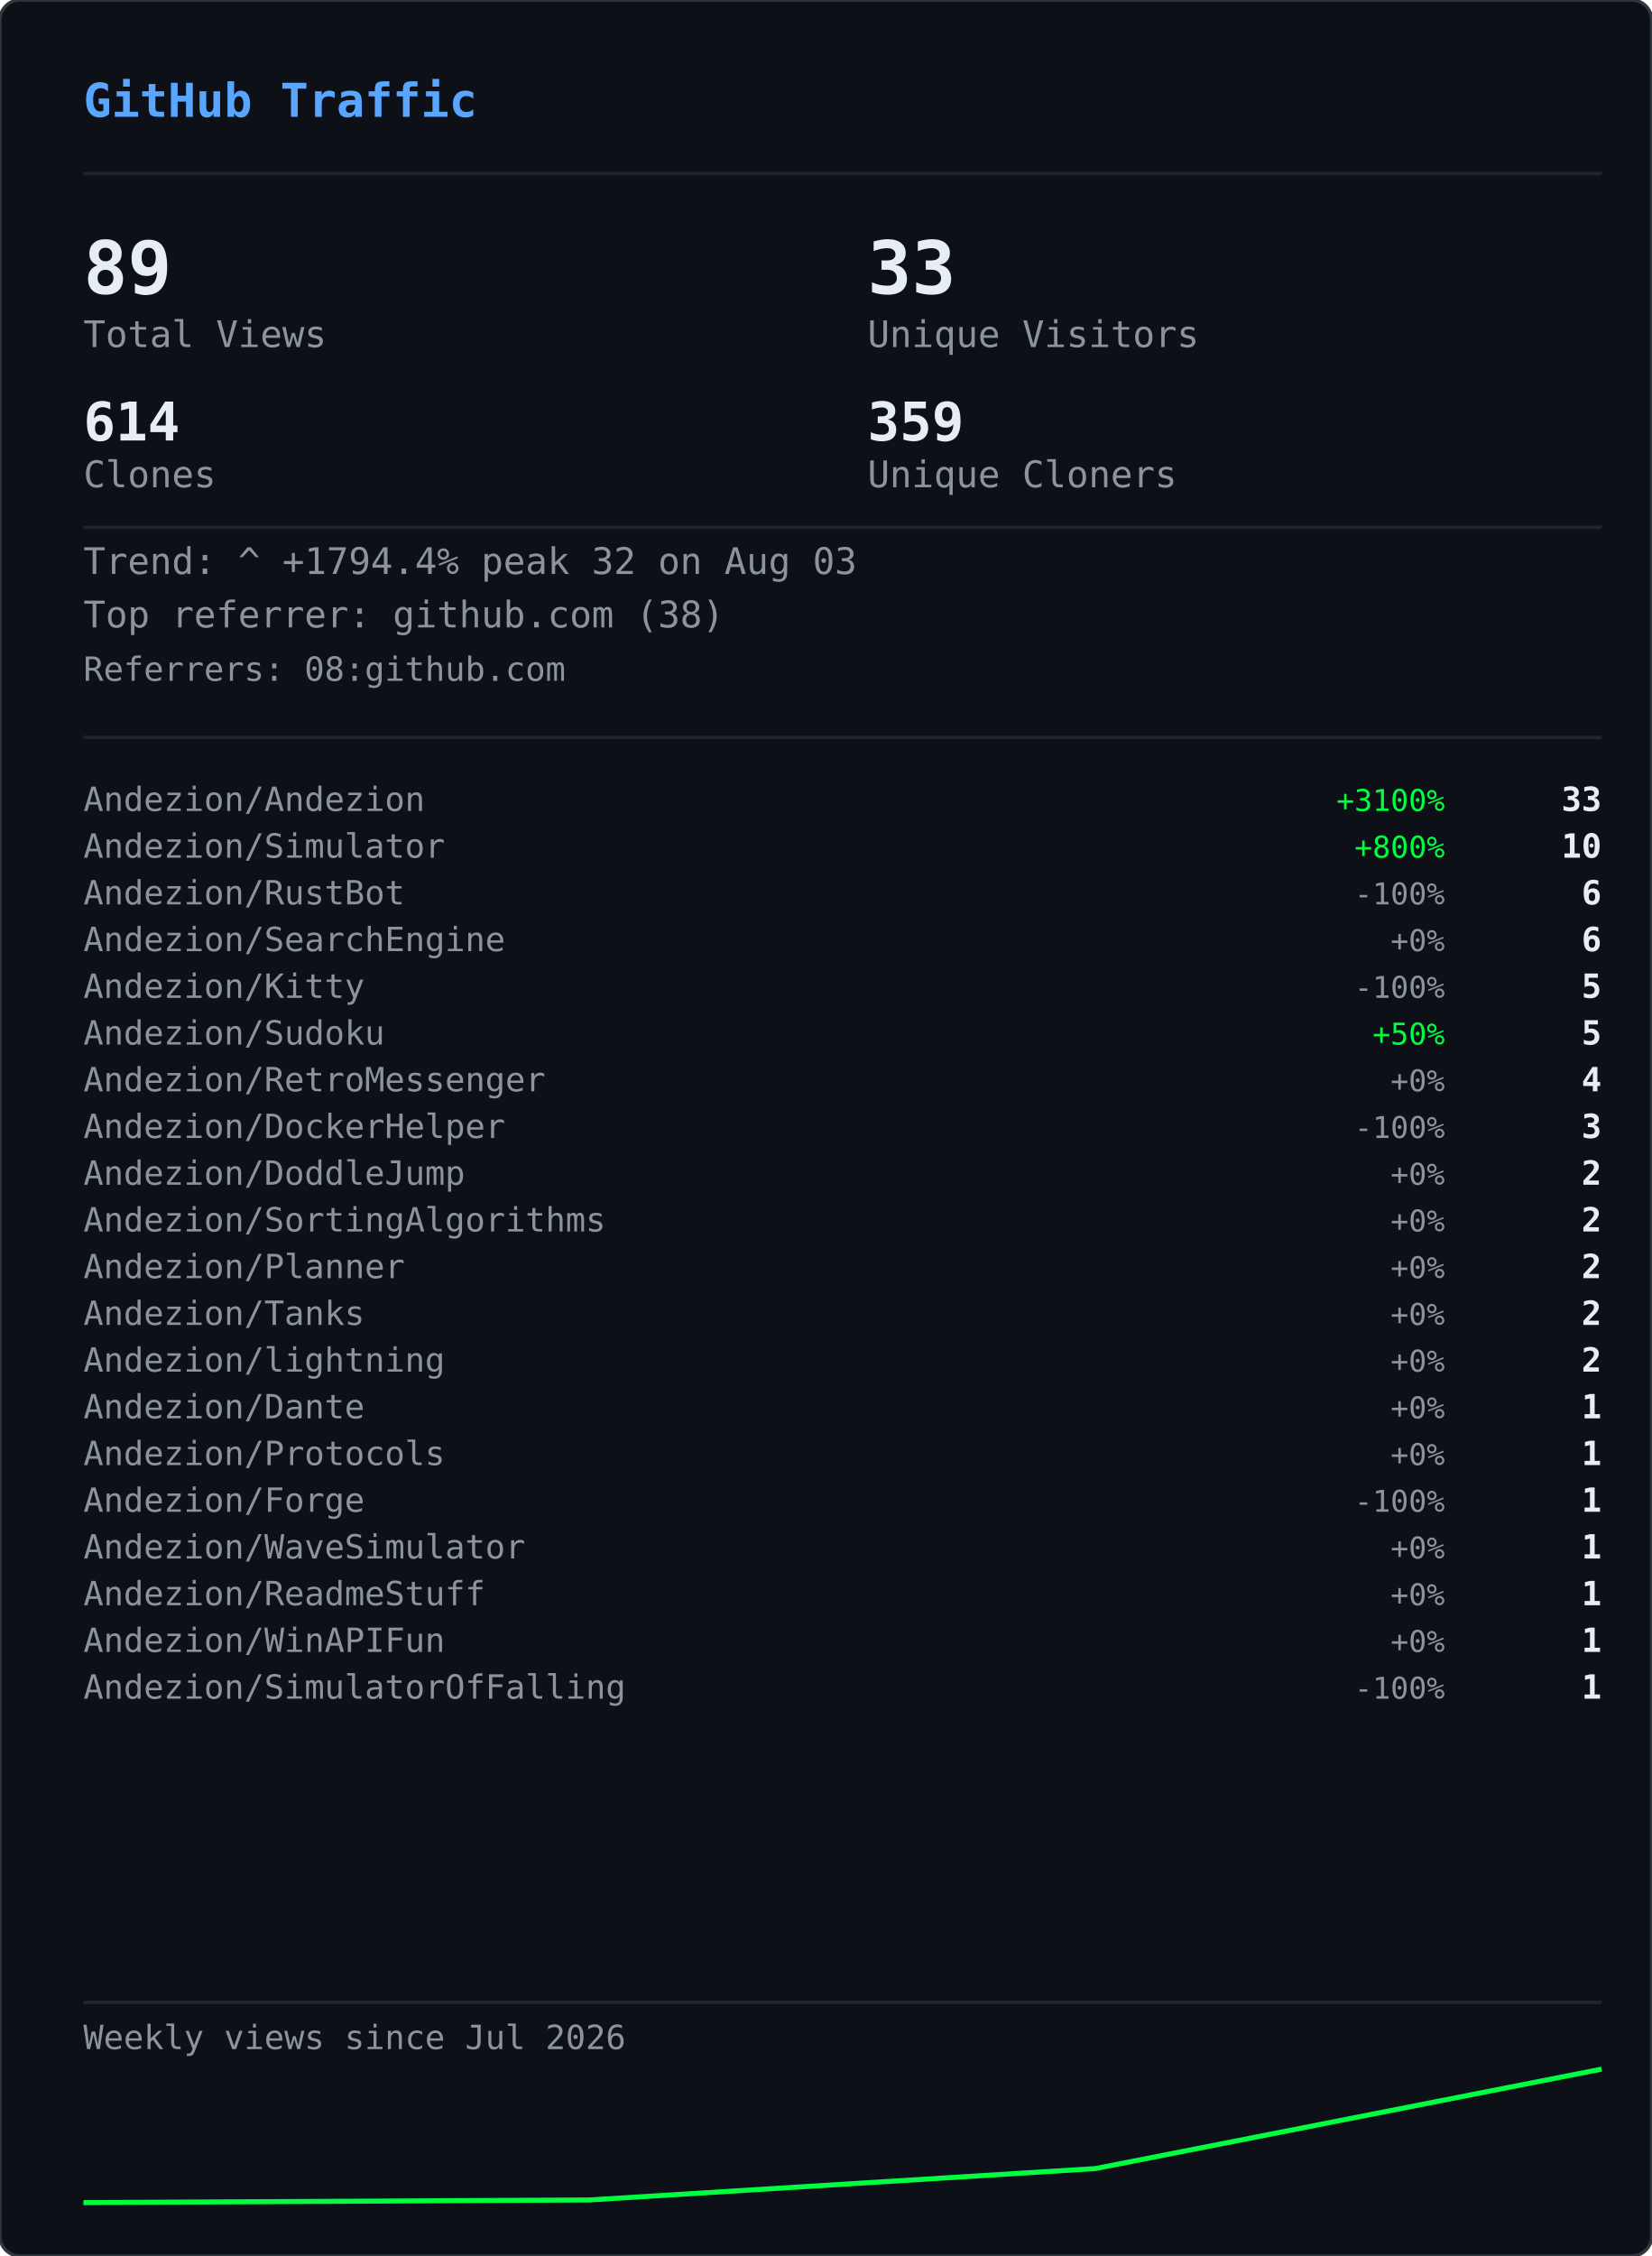
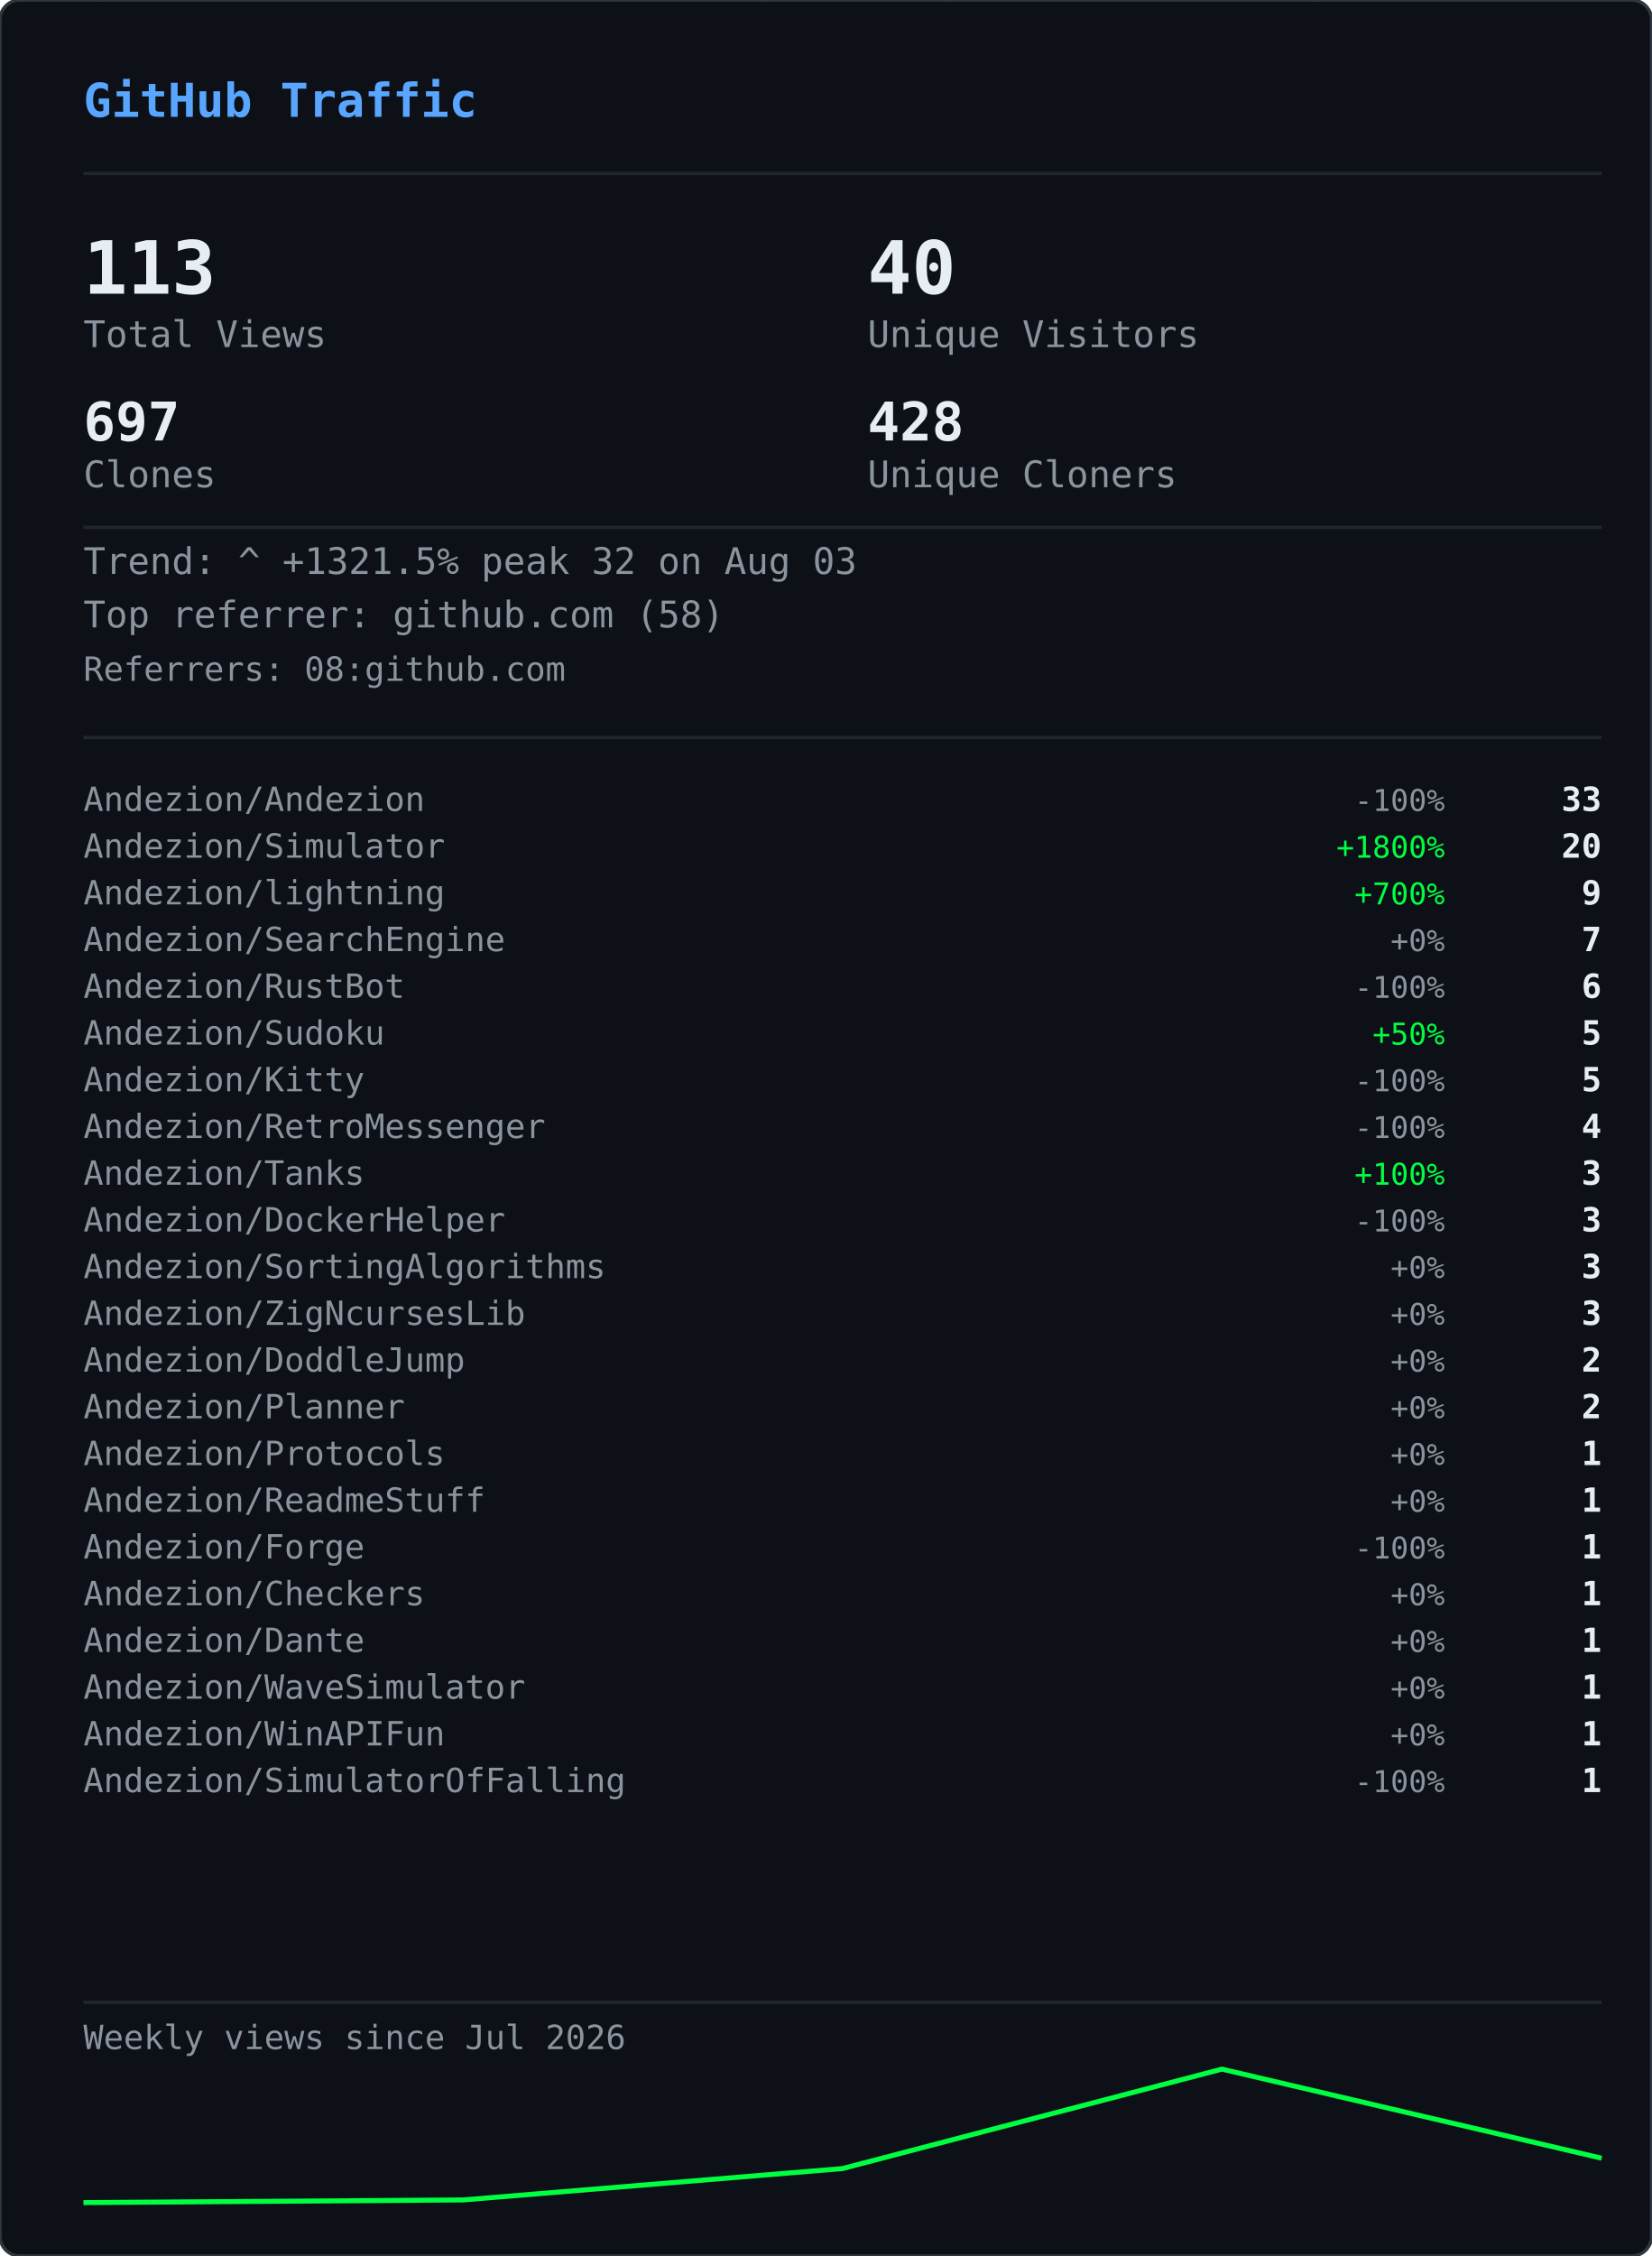
<svg xmlns="http://www.w3.org/2000/svg" width="495" height="676" viewBox="0 0 495 676">
  <defs>
    <clipPath id="gvs-clip">
      <rect width="495" height="676" rx="6" />
    </clipPath>
  </defs>
  <rect width="495" height="676" rx="6" fill="#0d1117" />
  <g clip-path="url(#gvs-clip)">
    <g opacity="0.22">
      <style>@keyframes gvs0{from{transform:translateY(-88px)}to{transform:translateY(690px)}}@keyframes gvs1{from{transform:translateY(-46px)}to{transform:translateY(690px)}}@keyframes gvs2{from{transform:translateY(-46px)}to{transform:translateY(690px)}}@keyframes gvs3{from{transform:translateY(-46px)}to{transform:translateY(690px)}}@keyframes gvs4{from{transform:translateY(-46px)}to{transform:translateY(690px)}}@keyframes gvs5{from{transform:translateY(-46px)}to{transform:translateY(690px)}}@keyframes gvs6{from{transform:translateY(-46px)}to{transform:translateY(690px)}}@keyframes gvs7{from{transform:translateY(-46px)}to{transform:translateY(690px)}}@keyframes gvs8{from{transform:translateY(-46px)}to{transform:translateY(690px)}}@keyframes gvs9{from{transform:translateY(-46px)}to{transform:translateY(690px)}}@keyframes gvs10{from{transform:translateY(-46px)}to{transform:translateY(690px)}}@keyframes gvs11{from{transform:translateY(-46px)}to{transform:translateY(690px)}}@keyframes gvs12{from{transform:translateY(-46px)}to{transform:translateY(690px)}}@keyframes gvs13{from{transform:translateY(-46px)}to{transform:translateY(690px)}}@keyframes gvs14{from{transform:translateY(-46px)}to{transform:translateY(690px)}}@keyframes gvs15{from{transform:translateY(-46px)}to{transform:translateY(690px)}}@keyframes gvs16{from{transform:translateY(-46px)}to{transform:translateY(690px)}}@keyframes gvs17{from{transform:translateY(-46px)}to{transform:translateY(690px)}}@keyframes gvs18{from{transform:translateY(-46px)}to{transform:translateY(690px)}}@keyframes gvs19{from{transform:translateY(-46px)}to{transform:translateY(690px)}}@keyframes gvs20{from{transform:translateY(-46px)}to{transform:translateY(690px)}}@keyframes gvs21{from{transform:translateY(-46px)}to{transform:translateY(690px)}}@keyframes gvs22{from{transform:translateY(-46px)}to{transform:translateY(690px)}}@keyframes gvs23{from{transform:translateY(-46px)}to{transform:translateY(690px)}}@keyframes gvs24{from{transform:translateY(-46px)}to{transform:translateY(690px)}}@keyframes gvs25{from{transform:translateY(-46px)}to{transform:translateY(690px)}}@keyframes gvs26{from{transform:translateY(-46px)}to{transform:translateY(690px)}}@keyframes gvs27{from{transform:translateY(-46px)}to{transform:translateY(690px)}}@keyframes gvs28{from{transform:translateY(-46px)}to{transform:translateY(690px)}}@keyframes gvs29{from{transform:translateY(-46px)}to{transform:translateY(690px)}}@keyframes gvs30{from{transform:translateY(-46px)}to{transform:translateY(690px)}}@keyframes gvs31{from{transform:translateY(-46px)}to{transform:translateY(690px)}}@keyframes gvs32{from{transform:translateY(-46px)}to{transform:translateY(690px)}}@keyframes gvs33{from{transform:translateY(-46px)}to{transform:translateY(690px)}}@keyframes gvs34{from{transform:translateY(-46px)}to{transform:translateY(690px)}}@keyframes gvs35{from{transform:translateY(-46px)}to{transform:translateY(690px)}}@keyframes gvs36{from{transform:translateY(-46px)}to{transform:translateY(690px)}}@keyframes gvs37{from{transform:translateY(-46px)}to{transform:translateY(690px)}}</style>
      <g style="animation:gvs0 1.67s linear infinite;animation-delay:-0.05s">
        <text x="137" y="0" font-family="monospace" font-size="12" fill="#00ff41">0</text>
        <text x="137" y="-14" font-family="monospace" font-size="12" fill="#00ff41" opacity="0.86">ﾂ</text>
        <text x="137" y="-28" font-family="monospace" font-size="12" fill="#00ff41" opacity="0.71">ｯ</text>
        <text x="137" y="-42" font-family="monospace" font-size="12" fill="#00ff41" opacity="0.57">ﾊ</text>
        <text x="137" y="-56" font-family="monospace" font-size="12" fill="#00ff41" opacity="0.43">ﾃ</text>
        <text x="137" y="-70" font-family="monospace" font-size="12" fill="#00ff41" opacity="0.29">ﾕ</text>
        <text x="137" y="-84" font-family="monospace" font-size="12" fill="#00ff41" opacity="0.14">ﾂ</text>
      </g>
      <g style="animation:gvs1 2.72s linear infinite;animation-delay:-1.68s">
        <text x="86" y="0" font-family="monospace" font-size="12" fill="#00ff41">ﾗ</text>
        <text x="86" y="-14" font-family="monospace" font-size="12" fill="#00ff41" opacity="0.75">ﾁ</text>
        <text x="86" y="-28" font-family="monospace" font-size="12" fill="#00ff41" opacity="0.50">ﾂ</text>
        <text x="86" y="-42" font-family="monospace" font-size="12" fill="#00ff41" opacity="0.25">ｳ</text>
      </g>
      <g style="animation:gvs2 3.03s linear infinite;animation-delay:-1.66s">
        <text x="281" y="0" font-family="monospace" font-size="12" fill="#00ff41">ｬ</text>
        <text x="281" y="-14" font-family="monospace" font-size="12" fill="#00ff41" opacity="0.75">ﾘ</text>
        <text x="281" y="-28" font-family="monospace" font-size="12" fill="#00ff41" opacity="0.50">1</text>
        <text x="281" y="-42" font-family="monospace" font-size="12" fill="#00ff41" opacity="0.25">ｬ</text>
      </g>
      <g style="animation:gvs3 2.69s linear infinite;animation-delay:-1.87s">
        <text x="224" y="0" font-family="monospace" font-size="12" fill="#00ff41">ｮ</text>
        <text x="224" y="-14" font-family="monospace" font-size="12" fill="#00ff41" opacity="0.75">ｴ</text>
        <text x="224" y="-28" font-family="monospace" font-size="12" fill="#00ff41" opacity="0.50">0</text>
        <text x="224" y="-42" font-family="monospace" font-size="12" fill="#00ff41" opacity="0.25">1</text>
      </g>
      <g style="animation:gvs4 2.88s linear infinite;animation-delay:-1.34s">
        <text x="460" y="0" font-family="monospace" font-size="12" fill="#00ff41">ｽ</text>
        <text x="460" y="-14" font-family="monospace" font-size="12" fill="#00ff41" opacity="0.75">4</text>
        <text x="460" y="-28" font-family="monospace" font-size="12" fill="#00ff41" opacity="0.50">ﾔ</text>
        <text x="460" y="-42" font-family="monospace" font-size="12" fill="#00ff41" opacity="0.25">5</text>
      </g>
      <g style="animation:gvs5 3.05s linear infinite;animation-delay:-2.98s">
        <text x="391" y="0" font-family="monospace" font-size="12" fill="#00ff41">ﾏ</text>
        <text x="391" y="-14" font-family="monospace" font-size="12" fill="#00ff41" opacity="0.75">ｮ</text>
        <text x="391" y="-28" font-family="monospace" font-size="12" fill="#00ff41" opacity="0.50">ｧ</text>
        <text x="391" y="-42" font-family="monospace" font-size="12" fill="#00ff41" opacity="0.25">ｩ</text>
      </g>
      <g style="animation:gvs6 3.03s linear infinite;animation-delay:-1.35s">
        <text x="143" y="0" font-family="monospace" font-size="12" fill="#00ff41">4</text>
        <text x="143" y="-14" font-family="monospace" font-size="12" fill="#00ff41" opacity="0.75">ﾈ</text>
        <text x="143" y="-28" font-family="monospace" font-size="12" fill="#00ff41" opacity="0.50">ｼ</text>
        <text x="143" y="-42" font-family="monospace" font-size="12" fill="#00ff41" opacity="0.25">ﾖ</text>
      </g>
      <g style="animation:gvs7 2.40s linear infinite;animation-delay:-0.96s">
        <text x="325" y="0" font-family="monospace" font-size="12" fill="#00ff41">ﾐ</text>
        <text x="325" y="-14" font-family="monospace" font-size="12" fill="#00ff41" opacity="0.75">0</text>
        <text x="325" y="-28" font-family="monospace" font-size="12" fill="#00ff41" opacity="0.50">ﾁ</text>
        <text x="325" y="-42" font-family="monospace" font-size="12" fill="#00ff41" opacity="0.25">ﾊ</text>
      </g>
      <g style="animation:gvs8 2.71s linear infinite;animation-delay:-1.26s">
        <text x="421" y="0" font-family="monospace" font-size="12" fill="#00ff41">ｾ</text>
        <text x="421" y="-14" font-family="monospace" font-size="12" fill="#00ff41" opacity="0.75">ｿ</text>
        <text x="421" y="-28" font-family="monospace" font-size="12" fill="#00ff41" opacity="0.50">ｧ</text>
        <text x="421" y="-42" font-family="monospace" font-size="12" fill="#00ff41" opacity="0.25">ﾐ</text>
      </g>
      <g style="animation:gvs9 3.12s linear infinite;animation-delay:-1.28s">
        <text x="429" y="0" font-family="monospace" font-size="12" fill="#00ff41">ｫ</text>
        <text x="429" y="-14" font-family="monospace" font-size="12" fill="#00ff41" opacity="0.75">ﾕ</text>
        <text x="429" y="-28" font-family="monospace" font-size="12" fill="#00ff41" opacity="0.50">ﾛ</text>
        <text x="429" y="-42" font-family="monospace" font-size="12" fill="#00ff41" opacity="0.25">ﾀ</text>
      </g>
      <g style="animation:gvs10 2.42s linear infinite;animation-delay:-0.51s">
        <text x="16" y="0" font-family="monospace" font-size="12" fill="#00ff41">ｭ</text>
        <text x="16" y="-14" font-family="monospace" font-size="12" fill="#00ff41" opacity="0.75">ﾏ</text>
        <text x="16" y="-28" font-family="monospace" font-size="12" fill="#00ff41" opacity="0.50">1</text>
        <text x="16" y="-42" font-family="monospace" font-size="12" fill="#00ff41" opacity="0.25">7</text>
      </g>
      <g style="animation:gvs11 1.93s linear infinite;animation-delay:-1.90s">
        <text x="410" y="0" font-family="monospace" font-size="12" fill="#00ff41">ｶ</text>
        <text x="410" y="-14" font-family="monospace" font-size="12" fill="#00ff41" opacity="0.75">ﾛ</text>
        <text x="410" y="-28" font-family="monospace" font-size="12" fill="#00ff41" opacity="0.50">ﾉ</text>
        <text x="410" y="-42" font-family="monospace" font-size="12" fill="#00ff41" opacity="0.25">ﾎ</text>
      </g>
      <g style="animation:gvs12 2.03s linear infinite;animation-delay:-0.87s">
        <text x="236" y="0" font-family="monospace" font-size="12" fill="#00ff41">3</text>
        <text x="236" y="-14" font-family="monospace" font-size="12" fill="#00ff41" opacity="0.75">ｵ</text>
        <text x="236" y="-28" font-family="monospace" font-size="12" fill="#00ff41" opacity="0.50">ﾑ</text>
        <text x="236" y="-42" font-family="monospace" font-size="12" fill="#00ff41" opacity="0.25">0</text>
      </g>
      <g style="animation:gvs13 1.99s linear infinite;animation-delay:-0.99s">
        <text x="477" y="0" font-family="monospace" font-size="12" fill="#00ff41">ｵ</text>
        <text x="477" y="-14" font-family="monospace" font-size="12" fill="#00ff41" opacity="0.75">1</text>
        <text x="477" y="-28" font-family="monospace" font-size="12" fill="#00ff41" opacity="0.50">ﾄ</text>
        <text x="477" y="-42" font-family="monospace" font-size="12" fill="#00ff41" opacity="0.25">ﾄ</text>
      </g>
      <g style="animation:gvs14 1.69s linear infinite;animation-delay:-1.24s">
        <text x="427" y="0" font-family="monospace" font-size="12" fill="#00ff41">ﾒ</text>
        <text x="427" y="-14" font-family="monospace" font-size="12" fill="#00ff41" opacity="0.75">ﾓ</text>
        <text x="427" y="-28" font-family="monospace" font-size="12" fill="#00ff41" opacity="0.50">ﾝ</text>
        <text x="427" y="-42" font-family="monospace" font-size="12" fill="#00ff41" opacity="0.25">ﾔ</text>
      </g>
      <g style="animation:gvs15 3.00s linear infinite;animation-delay:-1.14s">
        <text x="211" y="0" font-family="monospace" font-size="12" fill="#00ff41">7</text>
        <text x="211" y="-14" font-family="monospace" font-size="12" fill="#00ff41" opacity="0.75">ｿ</text>
        <text x="211" y="-28" font-family="monospace" font-size="12" fill="#00ff41" opacity="0.50">8</text>
        <text x="211" y="-42" font-family="monospace" font-size="12" fill="#00ff41" opacity="0.25">ﾜ</text>
      </g>
      <g style="animation:gvs16 3.08s linear infinite;animation-delay:-0.54s">
        <text x="447" y="0" font-family="monospace" font-size="12" fill="#00ff41">3</text>
        <text x="447" y="-14" font-family="monospace" font-size="12" fill="#00ff41" opacity="0.75">ｹ</text>
        <text x="447" y="-28" font-family="monospace" font-size="12" fill="#00ff41" opacity="0.50">ﾑ</text>
        <text x="447" y="-42" font-family="monospace" font-size="12" fill="#00ff41" opacity="0.25">ｱ</text>
      </g>
      <g style="animation:gvs17 2.12s linear infinite;animation-delay:-2.03s">
        <text x="22" y="0" font-family="monospace" font-size="12" fill="#00ff41">ｹ</text>
        <text x="22" y="-14" font-family="monospace" font-size="12" fill="#00ff41" opacity="0.75">2</text>
        <text x="22" y="-28" font-family="monospace" font-size="12" fill="#00ff41" opacity="0.50">ｬ</text>
        <text x="22" y="-42" font-family="monospace" font-size="12" fill="#00ff41" opacity="0.25">ﾉ</text>
      </g>
      <g style="animation:gvs18 1.96s linear infinite;animation-delay:-0.15s">
        <text x="449" y="0" font-family="monospace" font-size="12" fill="#00ff41">ﾋ</text>
        <text x="449" y="-14" font-family="monospace" font-size="12" fill="#00ff41" opacity="0.75">ｼ</text>
        <text x="449" y="-28" font-family="monospace" font-size="12" fill="#00ff41" opacity="0.50">ﾀ</text>
        <text x="449" y="-42" font-family="monospace" font-size="12" fill="#00ff41" opacity="0.25">ﾀ</text>
      </g>
      <g style="animation:gvs19 2.67s linear infinite;animation-delay:-1.19s">
        <text x="242" y="0" font-family="monospace" font-size="12" fill="#00ff41">9</text>
        <text x="242" y="-14" font-family="monospace" font-size="12" fill="#00ff41" opacity="0.75">ﾈ</text>
        <text x="242" y="-28" font-family="monospace" font-size="12" fill="#00ff41" opacity="0.50">ﾃ</text>
        <text x="242" y="-42" font-family="monospace" font-size="12" fill="#00ff41" opacity="0.25">ﾆ</text>
      </g>
      <g style="animation:gvs20 1.99s linear infinite;animation-delay:-1.62s">
        <text x="473" y="0" font-family="monospace" font-size="12" fill="#00ff41">6</text>
        <text x="473" y="-14" font-family="monospace" font-size="12" fill="#00ff41" opacity="0.75">ﾁ</text>
        <text x="473" y="-28" font-family="monospace" font-size="12" fill="#00ff41" opacity="0.50">ﾉ</text>
        <text x="473" y="-42" font-family="monospace" font-size="12" fill="#00ff41" opacity="0.25">ﾐ</text>
      </g>
      <g style="animation:gvs21 3.11s linear infinite;animation-delay:-0.23s">
        <text x="265" y="0" font-family="monospace" font-size="12" fill="#00ff41">ﾎ</text>
        <text x="265" y="-14" font-family="monospace" font-size="12" fill="#00ff41" opacity="0.75">ﾖ</text>
        <text x="265" y="-28" font-family="monospace" font-size="12" fill="#00ff41" opacity="0.50">ｦ</text>
        <text x="265" y="-42" font-family="monospace" font-size="12" fill="#00ff41" opacity="0.25">8</text>
      </g>
      <g style="animation:gvs22 2.01s linear infinite;animation-delay:-1.99s">
        <text x="33" y="0" font-family="monospace" font-size="12" fill="#00ff41">ﾂ</text>
        <text x="33" y="-14" font-family="monospace" font-size="12" fill="#00ff41" opacity="0.75">ｿ</text>
        <text x="33" y="-28" font-family="monospace" font-size="12" fill="#00ff41" opacity="0.50">ﾄ</text>
        <text x="33" y="-42" font-family="monospace" font-size="12" fill="#00ff41" opacity="0.25">ｿ</text>
      </g>
      <g style="animation:gvs23 1.90s linear infinite;animation-delay:-0.11s">
        <text x="438" y="0" font-family="monospace" font-size="12" fill="#00ff41">ﾍ</text>
        <text x="438" y="-14" font-family="monospace" font-size="12" fill="#00ff41" opacity="0.75">ｲ</text>
        <text x="438" y="-28" font-family="monospace" font-size="12" fill="#00ff41" opacity="0.50">ﾔ</text>
        <text x="438" y="-42" font-family="monospace" font-size="12" fill="#00ff41" opacity="0.25">ｱ</text>
      </g>
      <g style="animation:gvs24 2.10s linear infinite;animation-delay:-1.65s">
        <text x="333" y="0" font-family="monospace" font-size="12" fill="#00ff41">ｳ</text>
        <text x="333" y="-14" font-family="monospace" font-size="12" fill="#00ff41" opacity="0.75">ｶ</text>
        <text x="333" y="-28" font-family="monospace" font-size="12" fill="#00ff41" opacity="0.50">ﾝ</text>
        <text x="333" y="-42" font-family="monospace" font-size="12" fill="#00ff41" opacity="0.25">7</text>
      </g>
      <g style="animation:gvs25 1.60s linear infinite;animation-delay:-1.24s">
        <text x="332" y="0" font-family="monospace" font-size="12" fill="#00ff41">ｧ</text>
        <text x="332" y="-14" font-family="monospace" font-size="12" fill="#00ff41" opacity="0.75">0</text>
        <text x="332" y="-28" font-family="monospace" font-size="12" fill="#00ff41" opacity="0.50">ｩ</text>
        <text x="332" y="-42" font-family="monospace" font-size="12" fill="#00ff41" opacity="0.25">6</text>
      </g>
      <g style="animation:gvs26 1.99s linear infinite;animation-delay:-1.57s">
        <text x="436" y="0" font-family="monospace" font-size="12" fill="#00ff41">ﾁ</text>
        <text x="436" y="-14" font-family="monospace" font-size="12" fill="#00ff41" opacity="0.75">0</text>
        <text x="436" y="-28" font-family="monospace" font-size="12" fill="#00ff41" opacity="0.50">ﾂ</text>
        <text x="436" y="-42" font-family="monospace" font-size="12" fill="#00ff41" opacity="0.25">6</text>
      </g>
      <g style="animation:gvs27 2.09s linear infinite;animation-delay:-1.30s">
        <text x="106" y="0" font-family="monospace" font-size="12" fill="#00ff41">ﾉ</text>
        <text x="106" y="-14" font-family="monospace" font-size="12" fill="#00ff41" opacity="0.75">1</text>
        <text x="106" y="-28" font-family="monospace" font-size="12" fill="#00ff41" opacity="0.50">5</text>
        <text x="106" y="-42" font-family="monospace" font-size="12" fill="#00ff41" opacity="0.25">ﾔ</text>
      </g>
      <g style="animation:gvs28 1.71s linear infinite;animation-delay:-0.96s">
        <text x="186" y="0" font-family="monospace" font-size="12" fill="#00ff41">ｱ</text>
        <text x="186" y="-14" font-family="monospace" font-size="12" fill="#00ff41" opacity="0.75">7</text>
        <text x="186" y="-28" font-family="monospace" font-size="12" fill="#00ff41" opacity="0.50">ﾝ</text>
        <text x="186" y="-42" font-family="monospace" font-size="12" fill="#00ff41" opacity="0.25">ｫ</text>
      </g>
      <g style="animation:gvs29 2.08s linear infinite;animation-delay:-1.95s">
        <text x="392" y="0" font-family="monospace" font-size="12" fill="#00ff41">ﾈ</text>
        <text x="392" y="-14" font-family="monospace" font-size="12" fill="#00ff41" opacity="0.75">3</text>
        <text x="392" y="-28" font-family="monospace" font-size="12" fill="#00ff41" opacity="0.50">5</text>
        <text x="392" y="-42" font-family="monospace" font-size="12" fill="#00ff41" opacity="0.25">ﾐ</text>
      </g>
      <g style="animation:gvs30 2.34s linear infinite;animation-delay:-1.70s">
        <text x="21" y="0" font-family="monospace" font-size="12" fill="#00ff41">ﾋ</text>
        <text x="21" y="-14" font-family="monospace" font-size="12" fill="#00ff41" opacity="0.75">ﾂ</text>
        <text x="21" y="-28" font-family="monospace" font-size="12" fill="#00ff41" opacity="0.50">ﾄ</text>
        <text x="21" y="-42" font-family="monospace" font-size="12" fill="#00ff41" opacity="0.25">ﾃ</text>
      </g>
      <g style="animation:gvs31 3.17s linear infinite;animation-delay:-2.99s">
        <text x="380" y="0" font-family="monospace" font-size="12" fill="#00ff41">9</text>
        <text x="380" y="-14" font-family="monospace" font-size="12" fill="#00ff41" opacity="0.75">ﾗ</text>
        <text x="380" y="-28" font-family="monospace" font-size="12" fill="#00ff41" opacity="0.50">1</text>
        <text x="380" y="-42" font-family="monospace" font-size="12" fill="#00ff41" opacity="0.25">ﾉ</text>
      </g>
      <g style="animation:gvs32 2.11s linear infinite;animation-delay:-0.42s">
        <text x="175" y="0" font-family="monospace" font-size="12" fill="#00ff41">ﾏ</text>
        <text x="175" y="-14" font-family="monospace" font-size="12" fill="#00ff41" opacity="0.75">ﾜ</text>
        <text x="175" y="-28" font-family="monospace" font-size="12" fill="#00ff41" opacity="0.50">ｬ</text>
        <text x="175" y="-42" font-family="monospace" font-size="12" fill="#00ff41" opacity="0.25">ｼ</text>
      </g>
      <g style="animation:gvs33 2.00s linear infinite;animation-delay:-0.21s">
        <text x="27" y="0" font-family="monospace" font-size="12" fill="#00ff41">ｷ</text>
        <text x="27" y="-14" font-family="monospace" font-size="12" fill="#00ff41" opacity="0.75">ｬ</text>
        <text x="27" y="-28" font-family="monospace" font-size="12" fill="#00ff41" opacity="0.50">ﾔ</text>
        <text x="27" y="-42" font-family="monospace" font-size="12" fill="#00ff41" opacity="0.25">ｸ</text>
      </g>
      <g style="animation:gvs34 2.44s linear infinite;animation-delay:-0.28s">
        <text x="118" y="0" font-family="monospace" font-size="12" fill="#00ff41">ｸ</text>
        <text x="118" y="-14" font-family="monospace" font-size="12" fill="#00ff41" opacity="0.75">2</text>
        <text x="118" y="-28" font-family="monospace" font-size="12" fill="#00ff41" opacity="0.50">ﾋ</text>
        <text x="118" y="-42" font-family="monospace" font-size="12" fill="#00ff41" opacity="0.25">2</text>
      </g>
      <g style="animation:gvs35 2.06s linear infinite;animation-delay:-1.93s">
        <text x="199" y="0" font-family="monospace" font-size="12" fill="#00ff41">ｾ</text>
        <text x="199" y="-14" font-family="monospace" font-size="12" fill="#00ff41" opacity="0.75">ｷ</text>
        <text x="199" y="-28" font-family="monospace" font-size="12" fill="#00ff41" opacity="0.50">ﾙ</text>
        <text x="199" y="-42" font-family="monospace" font-size="12" fill="#00ff41" opacity="0.25">ｳ</text>
      </g>
      <g style="animation:gvs36 2.01s linear infinite;animation-delay:-1.97s">
        <text x="443" y="0" font-family="monospace" font-size="12" fill="#00ff41">3</text>
        <text x="443" y="-14" font-family="monospace" font-size="12" fill="#00ff41" opacity="0.75">ﾄ</text>
        <text x="443" y="-28" font-family="monospace" font-size="12" fill="#00ff41" opacity="0.50">ﾚ</text>
        <text x="443" y="-42" font-family="monospace" font-size="12" fill="#00ff41" opacity="0.25">0</text>
      </g>
      <g style="animation:gvs37 2.30s linear infinite;animation-delay:-0.53s">
        <text x="172" y="0" font-family="monospace" font-size="12" fill="#00ff41">ﾚ</text>
        <text x="172" y="-14" font-family="monospace" font-size="12" fill="#00ff41" opacity="0.75">ｬ</text>
        <text x="172" y="-28" font-family="monospace" font-size="12" fill="#00ff41" opacity="0.50">ﾄ</text>
        <text x="172" y="-42" font-family="monospace" font-size="12" fill="#00ff41" opacity="0.25">ｭ</text>
      </g>
    </g>
  </g>
  <rect width="495" height="676" rx="6" fill="none" stroke="#30363d" stroke-width="1" />
  <text x="25" y="35" font-family="monospace" font-size="14" font-weight="600" fill="#58a6ff">GitHub Traffic</text>
  <line x1="25" y1="52" x2="480" y2="52" stroke="#21262d" stroke-width="1" />
-   <text x="25" y="88" font-family="monospace" font-size="22" font-weight="700" fill="#e6edf3">89</text>
+   <text x="25" y="88" font-family="monospace" font-size="22" font-weight="700" fill="#e6edf3">113</text>
  <text x="25" y="104" font-family="monospace" font-size="11" fill="#8b949e">Total Views</text>
-   <text x="260" y="88" font-family="monospace" font-size="22" font-weight="700" fill="#e6edf3">33</text>
+   <text x="260" y="88" font-family="monospace" font-size="22" font-weight="700" fill="#e6edf3">40</text>
  <text x="260" y="104" font-family="monospace" font-size="11" fill="#8b949e">Unique Visitors</text>
-   <text x="25" y="132" font-family="monospace" font-size="16" font-weight="700" fill="#e6edf3">614</text>
+   <text x="25" y="132" font-family="monospace" font-size="16" font-weight="700" fill="#e6edf3">697</text>
  <text x="25" y="146" font-family="monospace" font-size="11" fill="#8b949e">Clones</text>
-   <text x="260" y="132" font-family="monospace" font-size="16" font-weight="700" fill="#e6edf3">359</text>
+   <text x="260" y="132" font-family="monospace" font-size="16" font-weight="700" fill="#e6edf3">428</text>
  <text x="260" y="146" font-family="monospace" font-size="11" fill="#8b949e">Unique Cloners</text>
  <line x1="25" y1="158" x2="480" y2="158" stroke="#21262d" stroke-width="1" />
-   <text x="25" y="172" font-family="monospace" font-size="11" fill="#8b949e">Trend: ^ +1794.4%  peak 32 on Aug 03</text>
-   <text x="25" y="188" font-family="monospace" font-size="11" fill="#8b949e">Top referrer: github.com (38)</text>
+   <text x="25" y="172" font-family="monospace" font-size="11" fill="#8b949e">Trend: ^ +1321.5%  peak 32 on Aug 03</text>
+   <text x="25" y="188" font-family="monospace" font-size="11" fill="#8b949e">Top referrer: github.com (58)</text>
  <text x="25" y="204" font-family="monospace" font-size="10" fill="#8b949e">Referrers: 08:github.com</text>
  <line x1="25" y1="221" x2="480" y2="221" stroke="#21262d" stroke-width="1" />
  <text x="25" y="243" font-family="monospace" font-size="10" fill="#8b949e">Andezion/Andezion</text>
-   <text x="433" y="243" font-family="monospace" font-size="9" fill="#00ff41" text-anchor="end">+3100%</text>
+   <text x="433" y="243" font-family="monospace" font-size="9" fill="#8b949e" text-anchor="end">-100%</text>
  <text x="480" y="243" font-family="monospace" font-size="10" font-weight="600" fill="#e6edf3" text-anchor="end">33</text>
  <text x="25" y="257" font-family="monospace" font-size="10" fill="#8b949e">Andezion/Simulator</text>
-   <text x="433" y="257" font-family="monospace" font-size="9" fill="#00ff41" text-anchor="end">+800%</text>
-   <text x="480" y="257" font-family="monospace" font-size="10" font-weight="600" fill="#e6edf3" text-anchor="end">10</text>
-   <text x="25" y="271" font-family="monospace" font-size="10" fill="#8b949e">Andezion/RustBot</text>
-   <text x="433" y="271" font-family="monospace" font-size="9" fill="#8b949e" text-anchor="end">-100%</text>
-   <text x="480" y="271" font-family="monospace" font-size="10" font-weight="600" fill="#e6edf3" text-anchor="end">6</text>
+   <text x="433" y="257" font-family="monospace" font-size="9" fill="#00ff41" text-anchor="end">+1800%</text>
+   <text x="480" y="257" font-family="monospace" font-size="10" font-weight="600" fill="#e6edf3" text-anchor="end">20</text>
+   <text x="25" y="271" font-family="monospace" font-size="10" fill="#8b949e">Andezion/lightning</text>
+   <text x="433" y="271" font-family="monospace" font-size="9" fill="#00ff41" text-anchor="end">+700%</text>
+   <text x="480" y="271" font-family="monospace" font-size="10" font-weight="600" fill="#e6edf3" text-anchor="end">9</text>
  <text x="25" y="285" font-family="monospace" font-size="10" fill="#8b949e">Andezion/SearchEngine</text>
  <text x="433" y="285" font-family="monospace" font-size="9" fill="#8b949e" text-anchor="end">+0%</text>
-   <text x="480" y="285" font-family="monospace" font-size="10" font-weight="600" fill="#e6edf3" text-anchor="end">6</text>
-   <text x="25" y="299" font-family="monospace" font-size="10" fill="#8b949e">Andezion/Kitty</text>
+   <text x="480" y="285" font-family="monospace" font-size="10" font-weight="600" fill="#e6edf3" text-anchor="end">7</text>
+   <text x="25" y="299" font-family="monospace" font-size="10" fill="#8b949e">Andezion/RustBot</text>
  <text x="433" y="299" font-family="monospace" font-size="9" fill="#8b949e" text-anchor="end">-100%</text>
-   <text x="480" y="299" font-family="monospace" font-size="10" font-weight="600" fill="#e6edf3" text-anchor="end">5</text>
+   <text x="480" y="299" font-family="monospace" font-size="10" font-weight="600" fill="#e6edf3" text-anchor="end">6</text>
  <text x="25" y="313" font-family="monospace" font-size="10" fill="#8b949e">Andezion/Sudoku</text>
  <text x="433" y="313" font-family="monospace" font-size="9" fill="#00ff41" text-anchor="end">+50%</text>
  <text x="480" y="313" font-family="monospace" font-size="10" font-weight="600" fill="#e6edf3" text-anchor="end">5</text>
-   <text x="25" y="327" font-family="monospace" font-size="10" fill="#8b949e">Andezion/RetroMessenger</text>
-   <text x="433" y="327" font-family="monospace" font-size="9" fill="#8b949e" text-anchor="end">+0%</text>
-   <text x="480" y="327" font-family="monospace" font-size="10" font-weight="600" fill="#e6edf3" text-anchor="end">4</text>
-   <text x="25" y="341" font-family="monospace" font-size="10" fill="#8b949e">Andezion/DockerHelper</text>
+   <text x="25" y="327" font-family="monospace" font-size="10" fill="#8b949e">Andezion/Kitty</text>
+   <text x="433" y="327" font-family="monospace" font-size="9" fill="#8b949e" text-anchor="end">-100%</text>
+   <text x="480" y="327" font-family="monospace" font-size="10" font-weight="600" fill="#e6edf3" text-anchor="end">5</text>
+   <text x="25" y="341" font-family="monospace" font-size="10" fill="#8b949e">Andezion/RetroMessenger</text>
  <text x="433" y="341" font-family="monospace" font-size="9" fill="#8b949e" text-anchor="end">-100%</text>
-   <text x="480" y="341" font-family="monospace" font-size="10" font-weight="600" fill="#e6edf3" text-anchor="end">3</text>
-   <text x="25" y="355" font-family="monospace" font-size="10" fill="#8b949e">Andezion/DoddleJump</text>
-   <text x="433" y="355" font-family="monospace" font-size="9" fill="#8b949e" text-anchor="end">+0%</text>
-   <text x="480" y="355" font-family="monospace" font-size="10" font-weight="600" fill="#e6edf3" text-anchor="end">2</text>
-   <text x="25" y="369" font-family="monospace" font-size="10" fill="#8b949e">Andezion/SortingAlgorithms</text>
-   <text x="433" y="369" font-family="monospace" font-size="9" fill="#8b949e" text-anchor="end">+0%</text>
-   <text x="480" y="369" font-family="monospace" font-size="10" font-weight="600" fill="#e6edf3" text-anchor="end">2</text>
-   <text x="25" y="383" font-family="monospace" font-size="10" fill="#8b949e">Andezion/Planner</text>
+   <text x="480" y="341" font-family="monospace" font-size="10" font-weight="600" fill="#e6edf3" text-anchor="end">4</text>
+   <text x="25" y="355" font-family="monospace" font-size="10" fill="#8b949e">Andezion/Tanks</text>
+   <text x="433" y="355" font-family="monospace" font-size="9" fill="#00ff41" text-anchor="end">+100%</text>
+   <text x="480" y="355" font-family="monospace" font-size="10" font-weight="600" fill="#e6edf3" text-anchor="end">3</text>
+   <text x="25" y="369" font-family="monospace" font-size="10" fill="#8b949e">Andezion/DockerHelper</text>
+   <text x="433" y="369" font-family="monospace" font-size="9" fill="#8b949e" text-anchor="end">-100%</text>
+   <text x="480" y="369" font-family="monospace" font-size="10" font-weight="600" fill="#e6edf3" text-anchor="end">3</text>
+   <text x="25" y="383" font-family="monospace" font-size="10" fill="#8b949e">Andezion/SortingAlgorithms</text>
  <text x="433" y="383" font-family="monospace" font-size="9" fill="#8b949e" text-anchor="end">+0%</text>
-   <text x="480" y="383" font-family="monospace" font-size="10" font-weight="600" fill="#e6edf3" text-anchor="end">2</text>
-   <text x="25" y="397" font-family="monospace" font-size="10" fill="#8b949e">Andezion/Tanks</text>
+   <text x="480" y="383" font-family="monospace" font-size="10" font-weight="600" fill="#e6edf3" text-anchor="end">3</text>
+   <text x="25" y="397" font-family="monospace" font-size="10" fill="#8b949e">Andezion/ZigNcursesLib</text>
  <text x="433" y="397" font-family="monospace" font-size="9" fill="#8b949e" text-anchor="end">+0%</text>
-   <text x="480" y="397" font-family="monospace" font-size="10" font-weight="600" fill="#e6edf3" text-anchor="end">2</text>
-   <text x="25" y="411" font-family="monospace" font-size="10" fill="#8b949e">Andezion/lightning</text>
+   <text x="480" y="397" font-family="monospace" font-size="10" font-weight="600" fill="#e6edf3" text-anchor="end">3</text>
+   <text x="25" y="411" font-family="monospace" font-size="10" fill="#8b949e">Andezion/DoddleJump</text>
  <text x="433" y="411" font-family="monospace" font-size="9" fill="#8b949e" text-anchor="end">+0%</text>
  <text x="480" y="411" font-family="monospace" font-size="10" font-weight="600" fill="#e6edf3" text-anchor="end">2</text>
-   <text x="25" y="425" font-family="monospace" font-size="10" fill="#8b949e">Andezion/Dante</text>
+   <text x="25" y="425" font-family="monospace" font-size="10" fill="#8b949e">Andezion/Planner</text>
  <text x="433" y="425" font-family="monospace" font-size="9" fill="#8b949e" text-anchor="end">+0%</text>
-   <text x="480" y="425" font-family="monospace" font-size="10" font-weight="600" fill="#e6edf3" text-anchor="end">1</text>
+   <text x="480" y="425" font-family="monospace" font-size="10" font-weight="600" fill="#e6edf3" text-anchor="end">2</text>
  <text x="25" y="439" font-family="monospace" font-size="10" fill="#8b949e">Andezion/Protocols</text>
  <text x="433" y="439" font-family="monospace" font-size="9" fill="#8b949e" text-anchor="end">+0%</text>
  <text x="480" y="439" font-family="monospace" font-size="10" font-weight="600" fill="#e6edf3" text-anchor="end">1</text>
-   <text x="25" y="453" font-family="monospace" font-size="10" fill="#8b949e">Andezion/Forge</text>
-   <text x="433" y="453" font-family="monospace" font-size="9" fill="#8b949e" text-anchor="end">-100%</text>
+   <text x="25" y="453" font-family="monospace" font-size="10" fill="#8b949e">Andezion/ReadmeStuff</text>
+   <text x="433" y="453" font-family="monospace" font-size="9" fill="#8b949e" text-anchor="end">+0%</text>
  <text x="480" y="453" font-family="monospace" font-size="10" font-weight="600" fill="#e6edf3" text-anchor="end">1</text>
-   <text x="25" y="467" font-family="monospace" font-size="10" fill="#8b949e">Andezion/WaveSimulator</text>
-   <text x="433" y="467" font-family="monospace" font-size="9" fill="#8b949e" text-anchor="end">+0%</text>
+   <text x="25" y="467" font-family="monospace" font-size="10" fill="#8b949e">Andezion/Forge</text>
+   <text x="433" y="467" font-family="monospace" font-size="9" fill="#8b949e" text-anchor="end">-100%</text>
  <text x="480" y="467" font-family="monospace" font-size="10" font-weight="600" fill="#e6edf3" text-anchor="end">1</text>
-   <text x="25" y="481" font-family="monospace" font-size="10" fill="#8b949e">Andezion/ReadmeStuff</text>
+   <text x="25" y="481" font-family="monospace" font-size="10" fill="#8b949e">Andezion/Checkers</text>
  <text x="433" y="481" font-family="monospace" font-size="9" fill="#8b949e" text-anchor="end">+0%</text>
  <text x="480" y="481" font-family="monospace" font-size="10" font-weight="600" fill="#e6edf3" text-anchor="end">1</text>
-   <text x="25" y="495" font-family="monospace" font-size="10" fill="#8b949e">Andezion/WinAPIFun</text>
+   <text x="25" y="495" font-family="monospace" font-size="10" fill="#8b949e">Andezion/Dante</text>
  <text x="433" y="495" font-family="monospace" font-size="9" fill="#8b949e" text-anchor="end">+0%</text>
  <text x="480" y="495" font-family="monospace" font-size="10" font-weight="600" fill="#e6edf3" text-anchor="end">1</text>
-   <text x="25" y="509" font-family="monospace" font-size="10" fill="#8b949e">Andezion/SimulatorOfFalling</text>
-   <text x="433" y="509" font-family="monospace" font-size="9" fill="#8b949e" text-anchor="end">-100%</text>
+   <text x="25" y="509" font-family="monospace" font-size="10" fill="#8b949e">Andezion/WaveSimulator</text>
+   <text x="433" y="509" font-family="monospace" font-size="9" fill="#8b949e" text-anchor="end">+0%</text>
  <text x="480" y="509" font-family="monospace" font-size="10" font-weight="600" fill="#e6edf3" text-anchor="end">1</text>
+   <text x="25" y="523" font-family="monospace" font-size="10" fill="#8b949e">Andezion/WinAPIFun</text>
+   <text x="433" y="523" font-family="monospace" font-size="9" fill="#8b949e" text-anchor="end">+0%</text>
+   <text x="480" y="523" font-family="monospace" font-size="10" font-weight="600" fill="#e6edf3" text-anchor="end">1</text>
+   <text x="25" y="537" font-family="monospace" font-size="10" fill="#8b949e">Andezion/SimulatorOfFalling</text>
+   <text x="433" y="537" font-family="monospace" font-size="9" fill="#8b949e" text-anchor="end">-100%</text>
+   <text x="480" y="537" font-family="monospace" font-size="10" font-weight="600" fill="#e6edf3" text-anchor="end">1</text>
  <line x1="25" y1="600" x2="480" y2="600" stroke="#21262d" stroke-width="1" />
  <text x="25" y="614" font-family="monospace" font-size="10" fill="#8b949e">Weekly views since Jul 2026</text>
-   <polyline points="25.0,660.0 176.7,659.2 328.3,649.8 480.0,620.0" fill="none" stroke="#00ff41" stroke-width="1.5" />
+   <polyline points="25.0,660.0 138.8,659.2 252.5,649.8 366.2,620.0 480.0,646.7" fill="none" stroke="#00ff41" stroke-width="1.5" />
</svg>
